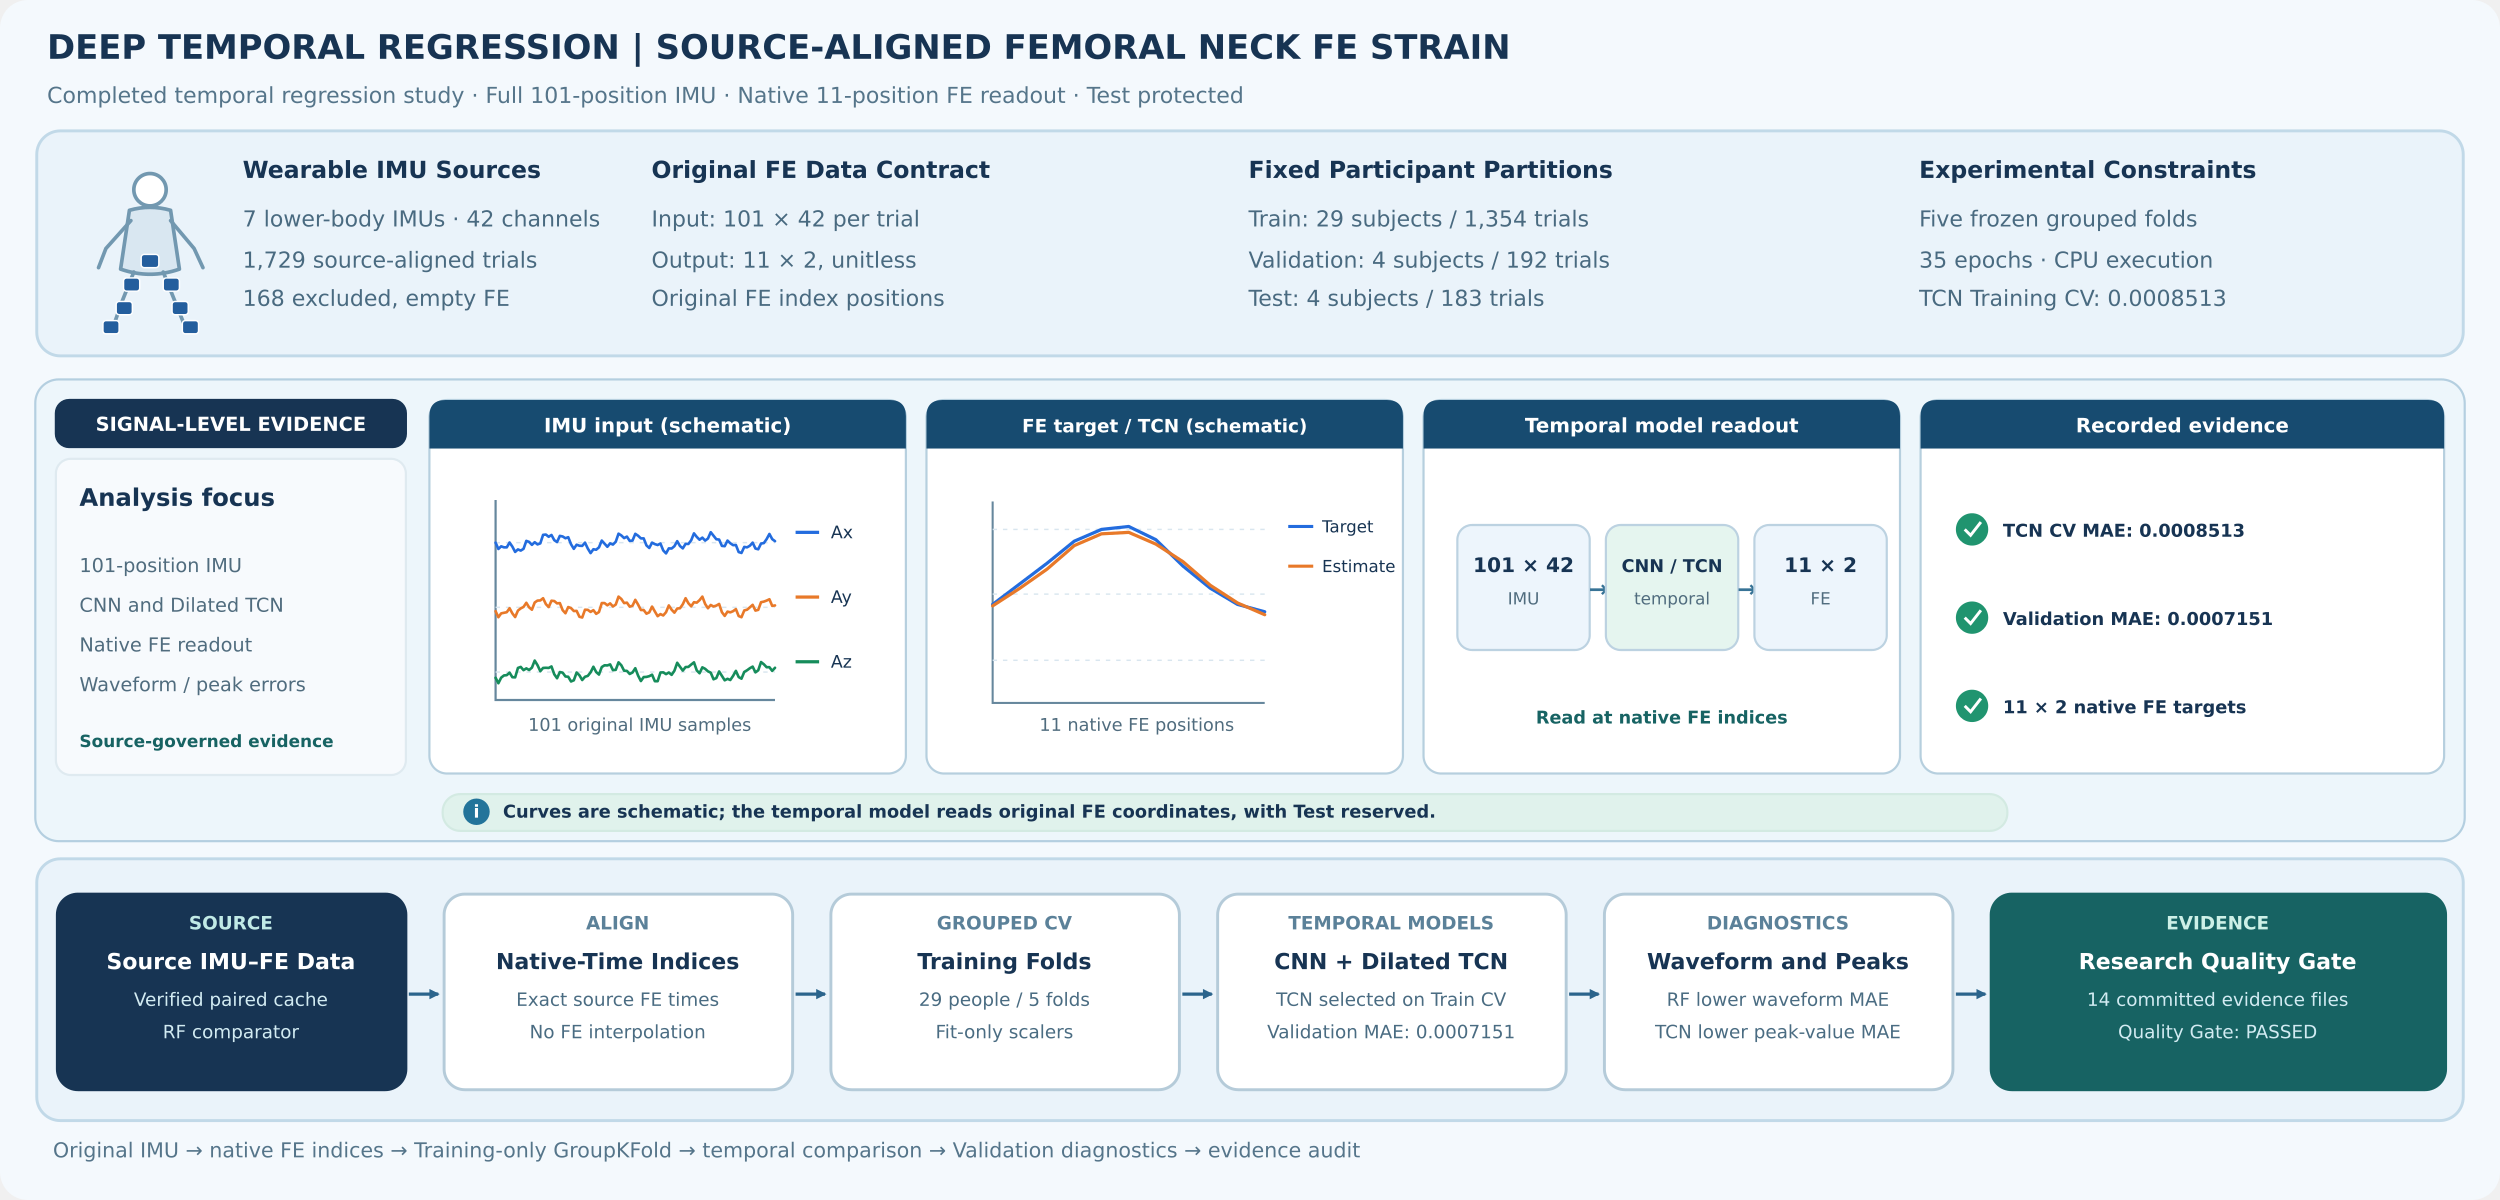
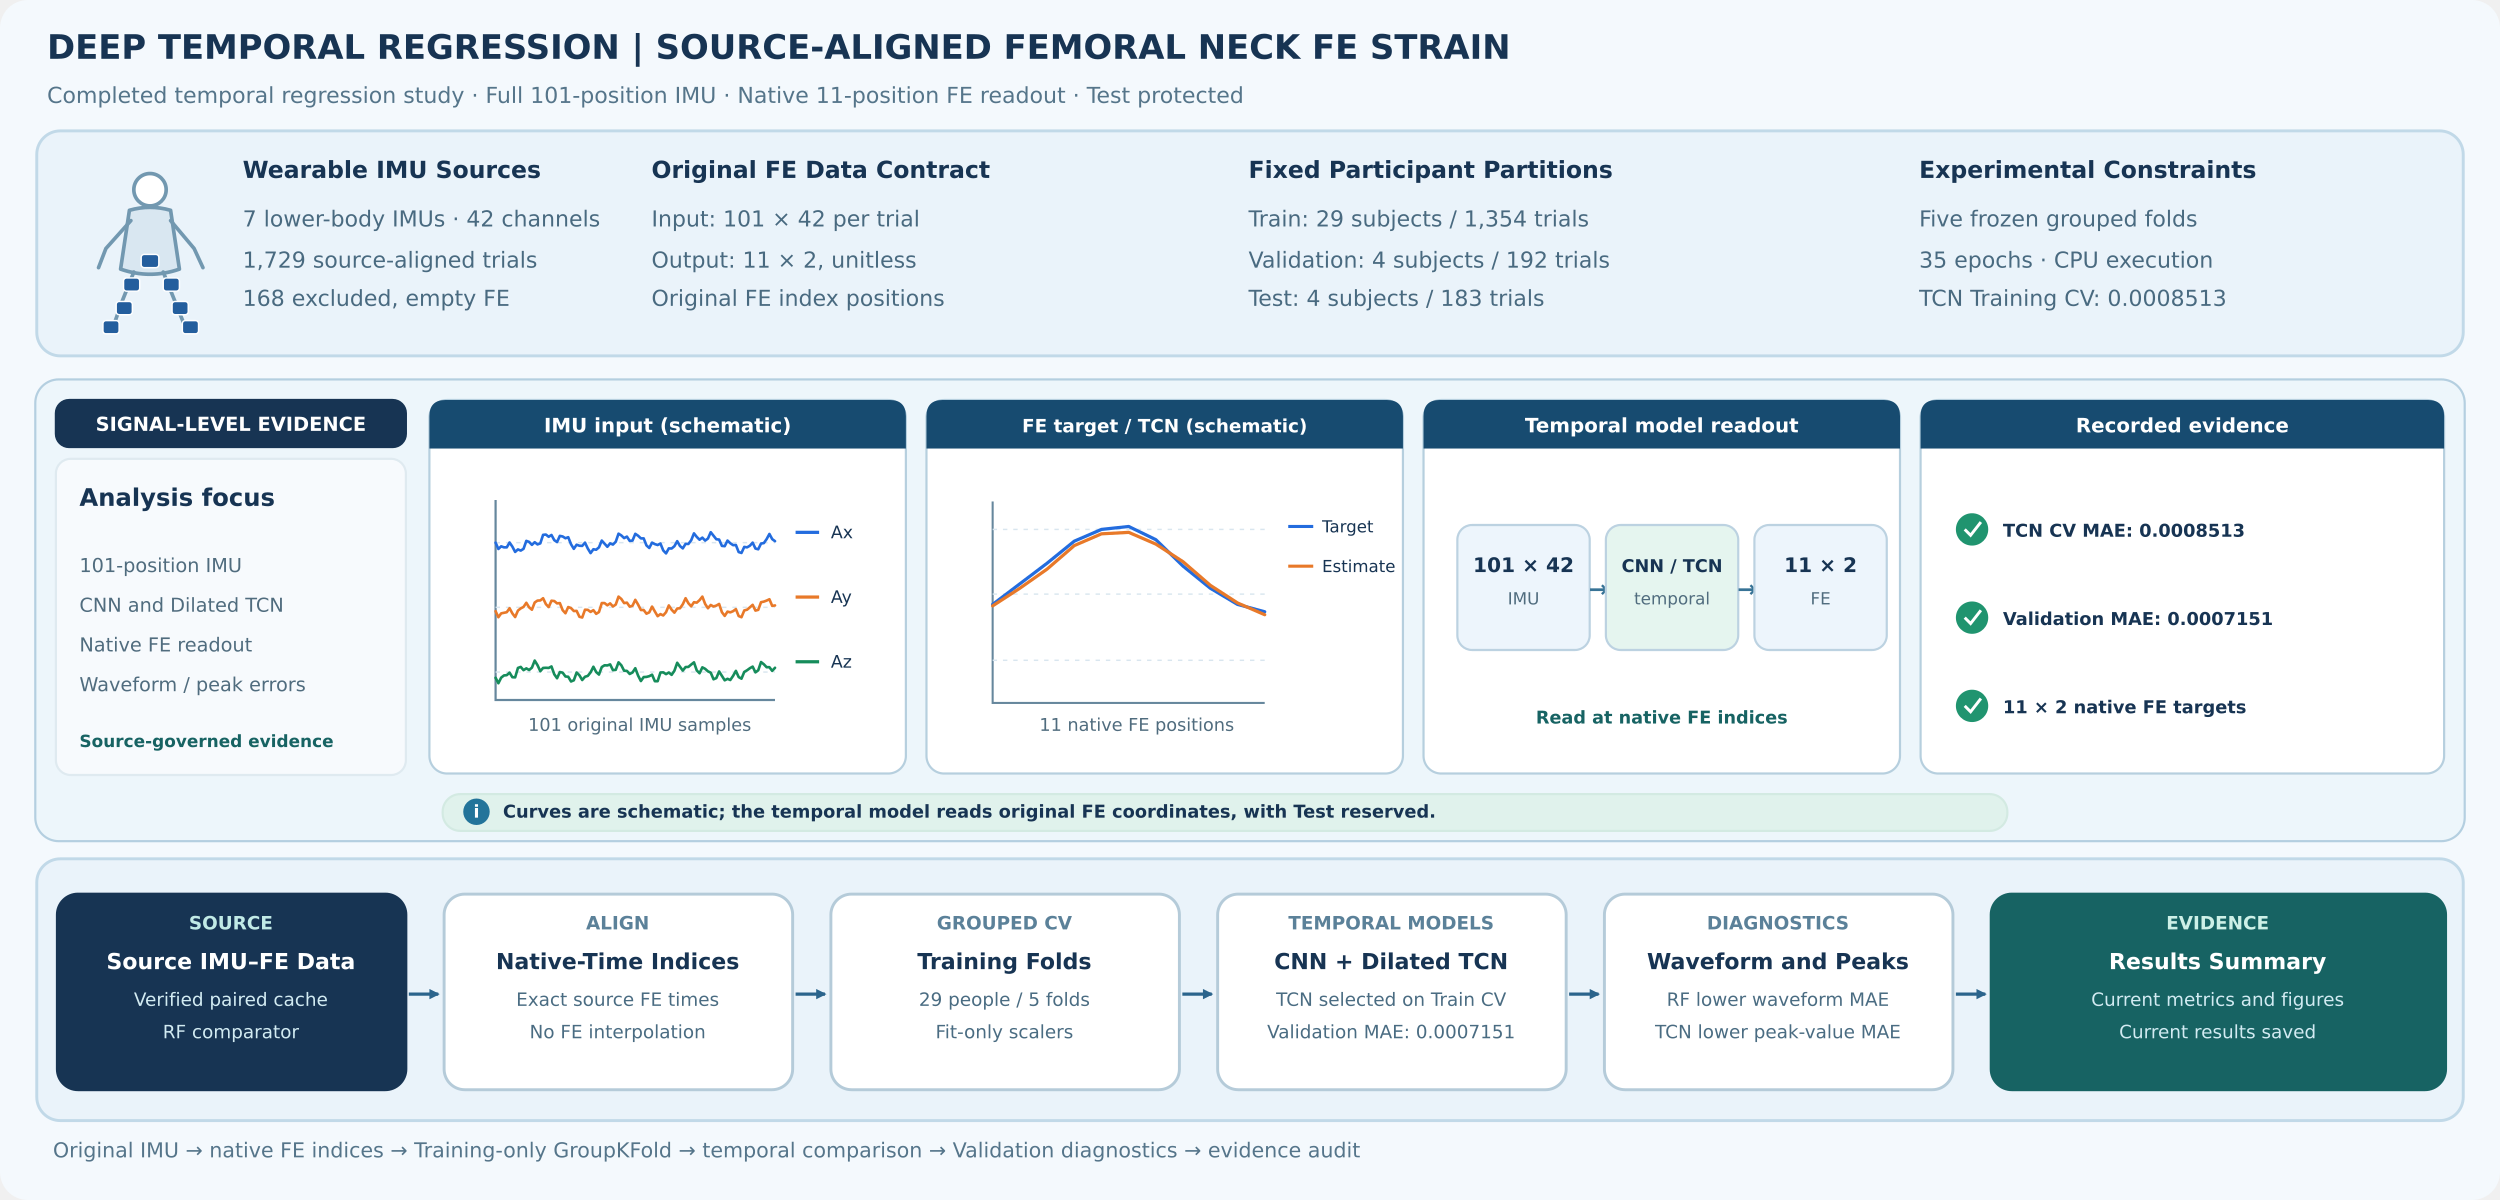
<svg xmlns="http://www.w3.org/2000/svg" width="1700" height="816" viewBox="0 0 1700 816" role="img" aria-labelledby="title desc">
  <defs>
    <marker id="arrow" markerUnits="userSpaceOnUse" markerWidth="7" markerHeight="7" refX="6" refY="3.5" orient="auto">
      <path d="M0 0 L7 3.5 L0 7 Z" fill="#2B648C" />
    </marker>
  </defs>
  <rect x="0" y="0" width="1700" height="816" rx="19" fill="#F4F9FD" />
  <g font-family="DejaVu Sans, Arial, sans-serif">
    <text x="32" y="40" font-size="23" font-weight="700" fill="#173453">DEEP TEMPORAL REGRESSION | SOURCE-ALIGNED FEMORAL NECK FE STRAIN</text>
    <text x="32" y="70" font-size="15" fill="#55758A">Completed temporal regression study · Full 101-position IMU · Native 11-position FE readout · Test protected</text>
    <rect x="25" y="89" width="1650" height="153" rx="16" fill="#EAF3FA" stroke="#C1D9E8" stroke-width="2" />
    <g stroke="#7298B0" stroke-width="2.5" stroke-linecap="round" stroke-linejoin="round">
      <circle cx="102" cy="129" r="11" fill="#FFFFFF" />
      <path d="M88 143 Q102 139 116 143 L122 183 Q102 190 82 183 Z" fill="#D9E7F1" />
      <path d="M89 150 L72 169 L67 182 M116 150 L132 169 L138 182 M91 185 L83 205 L76 225 M111 185 L119 205 L127 225" fill="none" />
    </g>
    <g fill="#245E9D" stroke="#FFFFFF" stroke-width="1">
      <rect x="96" y="173" width="12" height="9" rx="2" />
      <rect x="84" y="189" width="11" height="9" rx="2" />
      <rect x="111" y="189" width="11" height="9" rx="2" />
      <rect x="79" y="205" width="11" height="9" rx="2" />
      <rect x="117" y="205" width="11" height="9" rx="2" />
      <rect x="70" y="218" width="11" height="9" rx="2" />
      <rect x="124" y="218" width="11" height="9" rx="2" />
    </g>
    <g fill="#173453" font-size="16" font-weight="700">
      <text x="165" y="121">Wearable IMU Sources</text>
      <text x="443" y="121">Original FE Data Contract</text>
      <text x="849" y="121">Fixed Participant Partitions</text>
      <text x="1305" y="121">Experimental Constraints</text>
    </g>
    <g fill="#496A80" font-size="15">
      <text x="165" y="154">7 lower-body IMUs · 42 channels</text>
      <text x="165" y="182">1,729 source-aligned trials</text>
      <text x="165" y="208">168 excluded, empty FE</text>
      <text x="443" y="154">Input: 101 × 42 per trial</text>
      <text x="443" y="182">Output: 11 × 2, unitless</text>
      <text x="443" y="208">Original FE index positions</text>
      <text x="849" y="154">Train: 29 subjects / 1,354 trials</text>
      <text x="849" y="182">Validation: 4 subjects / 192 trials</text>
      <text x="849" y="208">Test: 4 subjects / 183 trials</text>
      <text x="1305" y="154">Five frozen grouped folds</text>
      <text x="1305" y="182">35 epochs · CPU execution</text>
      <text x="1305" y="208">TCN Training CV: 0.0008513</text>
    </g>
    <g aria-label="Signal-level evidence and transformations">
      <rect x="24" y="258" width="1652" height="314" rx="16" fill="#EDF6FB" stroke="#B4CFE0" stroke-width="1.5" />
      <rect x="38" y="272" width="238" height="32" rx="9" fill="#173453" stroke="#173453" stroke-width="1.5" />
      <text x="157" y="293" font-size="13.2" fill="#FFFFFF" font-weight="700" text-anchor="middle">SIGNAL-LEVEL EVIDENCE</text>
      <rect x="38" y="312" width="238" height="215" rx="10" fill="#F7FAFD" stroke="#DFEAF0" stroke-width="1.5" />
      <text x="54" y="344" font-size="16.5" fill="#173453" font-weight="700">Analysis focus</text>
      <text x="54" y="389" font-size="13.1" fill="#506C7E">101-position IMU</text>
      <text x="54" y="416" font-size="13.1" fill="#506C7E">CNN and Dilated TCN</text>
      <text x="54" y="443" font-size="13.1" fill="#506C7E">Native FE readout</text>
      <text x="54" y="470" font-size="13.1" fill="#506C7E">Waveform / peak errors</text>
      <text x="54" y="508" font-size="11.5" fill="#176363" font-weight="700">Source-governed evidence</text>
      <rect x="292" y="272" width="324" height="254" rx="12" fill="#FFFFFF" stroke="#B6CFDE" stroke-width="1.5" />
      <path d="M303 272 H605 Q616 272 616 283 V305 H292 V283 Q292 272 303 272 Z" fill="#174B70" />
      <text x="454" y="294" font-size="13.5" fill="#FFFFFF" font-weight="700" text-anchor="middle">IMU input (schematic)</text>
      <rect x="630" y="272" width="324" height="254" rx="12" fill="#FFFFFF" stroke="#B6CFDE" stroke-width="1.5" />
      <path d="M641 272 H943 Q954 272 954 283 V305 H630 V283 Q630 272 641 272 Z" fill="#174B70" />
      <text x="792" y="294" font-size="12.5" fill="#FFFFFF" font-weight="700" text-anchor="middle">FE target / TCN (schematic)</text>
      <rect x="968" y="272" width="324" height="254" rx="12" fill="#FFFFFF" stroke="#B6CFDE" stroke-width="1.5" />
      <path d="M979 272 H1281 Q1292 272 1292 283 V305 H968 V283 Q968 272 979 272 Z" fill="#174B70" />
      <text x="1130" y="294" font-size="13.5" fill="#FFFFFF" font-weight="700" text-anchor="middle">Temporal model readout</text>
      <rect x="1306" y="272" width="356" height="254" rx="12" fill="#FFFFFF" stroke="#B6CFDE" stroke-width="1.5" />
      <path d="M1317 272 H1651 Q1662 272 1662 283 V305 H1306 V283 Q1306 272 1317 272 Z" fill="#174B70" />
      <text x="1484" y="294" font-size="13.5" fill="#FFFFFF" font-weight="700" text-anchor="middle">Recorded evidence</text>
      <g aria-label="Illustrative 101-sample IMU acceleration traces">
        <path d="M337 340 V476 H527" stroke="#66879D" stroke-width="1.5" fill="none" />
        <path d="M337 369 H527" stroke="#D9E6EF" stroke-dasharray="3 4" />
        <polyline points="337.0,369.0 338.9,373.3 340.8,371.5 342.7,372.2 344.6,372.2 346.5,368.9 348.4,371.7 350.3,375.3 352.2,373.6 354.1,374.4 356.0,373.2 357.9,367.8 359.8,368.5 361.7,370.5 363.6,368.7 365.5,370.2 367.4,369.5 369.3,363.7 371.2,363.5 373.1,365.0 375.0,363.8 376.9,367.3 378.8,368.6 380.7,364.4 382.6,364.8 384.5,366.0 386.4,365.3 388.3,370.1 390.2,373.2 392.1,370.4 394.0,371.1 395.9,371.2 397.8,369.0 399.7,373.0 401.6,376.1 403.5,373.5 405.4,373.8 407.3,372.2 409.2,367.6 411.1,369.7 413.0,371.8 414.9,369.5 416.8,370.3 418.7,368.4 420.6,362.9 422.5,364.1 424.4,365.9 426.3,364.9 428.2,367.8 430.1,367.6 432.0,363.0 433.9,364.3 435.8,366.1 437.7,366.1 439.6,370.9 441.5,372.6 443.4,369.0 445.3,370.0 447.2,370.6 449.1,369.6 451.0,374.3 452.9,376.3 454.8,372.9 456.7,373.0 458.6,371.4 460.5,368.0 462.4,371.3 464.3,372.9 466.2,369.8 468.1,369.9 470.0,367.4 471.9,362.7 473.8,365.1 475.7,367.0 477.6,365.6 479.5,367.6 481.4,366.2 483.3,361.9 485.2,364.3 487.1,366.7 489.0,366.9 490.9,371.2 492.8,371.4 494.7,367.6 496.6,369.4 498.5,370.7 500.4,370.6 502.3,375.4 504.2,376.0 506.1,371.9 508.0,372.2 509.9,371.1 511.8,369.0 513.7,373.0 515.6,373.5 517.5,369.6 519.4,369.3 521.3,366.6 523.2,363.1 525.1,366.6 527.0,368.0" fill="none" stroke="#236CDE" stroke-width="1.8" stroke-linejoin="round" stroke-linecap="round" />
        <path d="M541 362 H557" stroke="#236CDE" stroke-width="2.2" />
        <text x="565" y="366" font-size="11.8" fill="#173453">Ax</text>
        <path d="M337 413 H527" stroke="#D9E6EF" stroke-dasharray="3 4" />
        <polyline points="337.0,415.6 338.9,419.7 340.8,417.1 342.7,416.7 344.6,416.3 346.5,413.6 348.4,417.1 350.3,419.6 352.2,415.2 354.1,413.7 356.0,412.7 357.9,409.9 359.8,413.0 361.7,414.6 363.6,409.7 365.5,408.4 367.4,408.3 369.3,406.8 371.2,410.8 373.1,412.8 375.0,408.5 376.9,408.7 378.8,410.3 380.7,410.1 382.6,414.9 384.5,417.0 386.4,412.8 388.3,413.5 390.2,415.5 392.1,415.4 394.0,419.4 395.9,419.9 397.8,414.6 399.7,414.7 401.6,416.1 403.5,414.9 405.4,417.4 407.3,416.2 409.2,410.1 411.1,410.1 413.0,411.6 414.9,410.3 416.8,412.4 418.7,411.1 420.6,405.7 422.5,407.3 424.4,410.1 426.3,409.8 428.2,412.5 430.1,411.9 432.0,407.9 433.9,411.1 435.8,414.8 437.7,414.8 439.6,417.3 441.5,416.4 443.4,412.5 445.3,415.8 447.2,419.0 449.1,417.6 451.0,418.5 452.9,416.3 454.8,411.7 456.7,414.6 458.6,416.6 460.5,413.8 462.4,413.6 464.3,410.9 466.2,406.8 468.1,410.2 470.0,412.3 471.9,409.5 473.8,409.8 475.7,408.1 477.6,405.7 479.5,410.7 481.4,413.6 483.3,411.4 485.2,412.4 487.1,411.8 489.0,410.7 490.9,416.3 492.8,418.8 494.7,415.9 496.6,416.4 498.5,415.6 500.4,414.2 502.3,418.9 504.2,419.7 506.1,415.1 508.0,414.6 509.9,413.0 511.8,411.3 513.7,415.2 515.6,414.7 517.5,409.5 519.4,409.1 521.3,408.4 523.2,407.5 525.1,412.0 527.0,411.7" fill="none" stroke="#E87929" stroke-width="1.8" stroke-linejoin="round" stroke-linecap="round" />
        <path d="M541 406 H557" stroke="#E87929" stroke-width="2.2" />
        <text x="565" y="410" font-size="11.8" fill="#173453">Ay</text>
        <path d="M337 457 H527" stroke="#D9E6EF" stroke-dasharray="3 4" />
        <polyline points="337.0,460.9 338.9,464.6 340.8,460.8 342.7,459.3 344.6,459.1 346.5,457.4 348.4,460.5 350.3,460.6 352.2,454.2 354.1,453.5 356.0,455.7 357.9,454.5 359.8,455.6 361.7,454.0 363.6,449.2 365.5,452.3 367.4,456.4 369.3,454.2 371.2,454.1 373.1,454.2 375.0,453.2 376.9,458.5 378.8,461.2 380.7,457.0 382.6,457.4 384.5,460.0 386.4,460.2 388.3,463.4 390.2,462.6 392.1,457.3 394.0,459.2 395.9,462.4 397.8,460.2 399.7,459.6 401.6,457.2 403.5,453.4 405.4,457.0 407.3,458.7 409.2,453.6 411.1,452.4 413.0,452.5 414.9,451.8 416.8,455.7 418.7,455.5 420.6,450.4 422.5,452.4 424.4,456.1 426.3,456.2 428.2,458.3 430.1,457.3 432.0,454.4 433.9,459.4 435.8,463.1 437.7,460.4 439.6,460.3 441.5,459.8 443.4,458.8 445.3,463.2 447.2,463.2 449.1,457.3 451.0,457.2 452.9,458.4 454.8,457.3 456.7,458.9 458.6,456.1 460.5,450.7 462.4,453.4 464.3,456.0 466.2,453.6 468.1,453.5 470.0,451.9 471.9,450.4 473.8,455.9 475.7,457.8 477.6,453.8 479.5,454.8 481.4,456.5 483.3,457.4 485.2,461.9 487.1,461.1 489.0,456.6 490.9,459.6 492.8,462.6 494.7,461.6 496.6,462.4 498.5,459.6 500.4,456.2 502.3,460.4 504.2,461.5 506.1,456.9 508.0,455.8 509.9,454.4 511.8,453.3 513.7,457.2 515.6,455.8 517.5,450.2 519.4,451.7 521.3,453.7 523.2,453.7 525.1,456.2 527.0,454.1" fill="none" stroke="#168C5B" stroke-width="1.8" stroke-linejoin="round" stroke-linecap="round" />
        <path d="M541 450 H557" stroke="#168C5B" stroke-width="2.2" />
        <text x="565" y="454" font-size="11.8" fill="#173453">Az</text>
        <text x="435" y="497" font-size="12" fill="#506C7E" text-anchor="middle">101 original IMU samples</text>
      </g>
      <g aria-label="Schematic native-position FE curves">
        <path d="M675 341 V478 H860" stroke="#66879D" fill="none" stroke-width="1.4" />
        <path d="M675 360 H860" stroke="#D9E6EF" stroke-dasharray="3 4" />
        <path d="M675 404 H860" stroke="#D9E6EF" stroke-dasharray="3 4" />
        <path d="M675 449 H860" stroke="#D9E6EF" stroke-dasharray="3 4" />
        <polyline points="675,411 693.5,397 712,383 730.5,368 749,360 767.5,358 786,367 804.5,385 823,400 841.5,411 860,416" fill="none" stroke="#236CDE" stroke-width="2.2" stroke-linejoin="round" stroke-linecap="round" />
        <polyline points="675,412 693.5,400 712,387 730.5,371 749,363 767.5,362 786,370 804.5,382 823,398 841.5,410 860,418" fill="none" stroke="#E87929" stroke-width="2.2" stroke-linejoin="round" stroke-linecap="round" />
        <path d="M876 358 H893" stroke="#236CDE" stroke-width="2.1" />
        <text x="899" y="362" font-size="11.3" fill="#173453">Target</text>
        <path d="M876 385 H893" stroke="#E87929" stroke-width="2.1" />
        <text x="899" y="389" font-size="11.3" fill="#173453">Estimate</text>
        <text x="773" y="497" font-size="12" fill="#506C7E" text-anchor="middle">11 native FE positions</text>
      </g>
      <g aria-label="temporal">
        <rect x="991" y="357" width="90" height="85" rx="10" fill="#EDF5FC" stroke="#BCD2E1" stroke-width="1.5" />
        <text x="1036" y="389" font-size="13.7" fill="#173453" font-weight="700" text-anchor="middle">101 × 42</text>
        <text x="1036" y="411" font-size="11.4" fill="#506C7E" text-anchor="middle">IMU</text>
        <text x="1087" y="406" font-size="16" fill="#377396" font-weight="700" text-anchor="middle">→</text>
        <rect x="1092" y="357" width="90" height="85" rx="10" fill="#E5F5EF" stroke="#BCD2E1" stroke-width="1.5" />
        <text x="1137" y="389" font-size="12" fill="#173453" font-weight="700" text-anchor="middle">CNN / TCN</text>
        <text x="1137" y="411" font-size="11.4" fill="#506C7E" text-anchor="middle">temporal</text>
        <text x="1188" y="406" font-size="16" fill="#377396" font-weight="700" text-anchor="middle">→</text>
        <rect x="1193" y="357" width="90" height="85" rx="10" fill="#EDF5FC" stroke="#BCD2E1" stroke-width="1.5" />
        <text x="1238" y="389" font-size="13.7" fill="#173453" font-weight="700" text-anchor="middle">11 × 2</text>
        <text x="1238" y="411" font-size="11.4" fill="#506C7E" text-anchor="middle">FE</text>
        <text x="1130" y="492" font-size="12" fill="#176363" font-weight="700" text-anchor="middle">Read at native FE indices</text>
      </g>
      <circle cx="1341" cy="360" r="11" fill="#20946F" />
      <path d="M1336 360 L1340 364 L1347 355" stroke="#FFFFFF" stroke-width="2" fill="none" />
      <text x="1362" y="365" font-size="12.1" fill="#173453" font-weight="700">TCN CV MAE: 0.0008513</text>
      <circle cx="1341" cy="420" r="11" fill="#20946F" />
      <path d="M1336 420 L1340 424 L1347 415" stroke="#FFFFFF" stroke-width="2" fill="none" />
      <text x="1362" y="425" font-size="12.1" fill="#173453" font-weight="700">Validation MAE: 0.0007151</text>
      <circle cx="1341" cy="480" r="11" fill="#20946F" />
      <path d="M1336 480 L1340 484 L1347 475" stroke="#FFFFFF" stroke-width="2" fill="none" />
      <text x="1362" y="485" font-size="12.1" fill="#173453" font-weight="700">11 × 2 native FE targets</text>
      <rect x="301" y="540" width="1064" height="25" rx="12" fill="#E0F2EC" stroke="#D3EAE2" stroke-width="1.5" />
      <circle cx="324" cy="552" r="9" fill="#23749A" />
      <text x="324" y="556" font-size="12" fill="#FFFFFF" font-weight="700" text-anchor="middle">i</text>
      <text x="342" y="556" font-size="12.1" fill="#173453" font-weight="700">Curves are schematic; the temporal model reads original FE coordinates, with Test reserved.</text>
    </g>
    <g transform="translate(0 326)" aria-label="Preserved research workflow">
      <rect x="25" y="258" width="1650" height="178" rx="16" fill="#EAF3FA" stroke="#C1D9E8" stroke-width="2" />
      <g stroke-width="2">
        <rect x="39" y="282" width="237" height="133" rx="14" fill="#173453" stroke="#173453" />
        <rect x="302" y="282" width="237" height="133" rx="14" fill="white" stroke="#B5CBD9" />
        <rect x="565" y="282" width="237" height="133" rx="14" fill="white" stroke="#B5CBD9" />
        <rect x="828" y="282" width="237" height="133" rx="14" fill="white" stroke="#B5CBD9" />
        <rect x="1091" y="282" width="237" height="133" rx="14" fill="white" stroke="#B5CBD9" />
        <rect x="1354" y="282" width="309" height="133" rx="14" fill="#176363" stroke="#176363" />
      </g>
      <g fill="none" stroke="#2B648C" stroke-width="2.2" marker-end="url(#arrow)">
        <path d="M278 350 H298" />
        <path d="M541 350 H561" />
        <path d="M804 350 H824" />
        <path d="M1067 350 H1087" />
        <path d="M1330 350 H1350" />
      </g>
      <g font-size="12.5" font-weight="700" text-anchor="middle">
        <text x="157" y="306" fill="#C1EAE6">SOURCE</text>
        <text x="420" y="306" fill="#5B8199">ALIGN</text>
        <text x="683" y="306" fill="#5B8199">GROUPED CV</text>
        <text x="946" y="306" fill="#5B8199">TEMPORAL MODELS</text>
        <text x="1209" y="306" fill="#5B8199">DIAGNOSTICS</text>
        <text x="1508" y="306" fill="#CDF0E7">EVIDENCE</text>
      </g>
      <g font-size="15" font-weight="700" text-anchor="middle">
        <text x="157" y="333" fill="white">Source IMU–FE Data</text>
        <text x="420" y="333" fill="#173453">Native-Time Indices</text>
        <text x="683" y="333" fill="#173453">Training Folds</text>
        <text x="946" y="333" fill="#173453">CNN + Dilated TCN</text>
        <text x="1209" y="333" fill="#173453">Waveform and Peaks</text>
-         <text x="1508" y="333" fill="white">Research Quality Gate</text>
+         <text x="1508" y="333" fill="white">Results Summary</text>
      </g>
      <g font-size="12.5" text-anchor="middle">
        <text x="157" y="358" fill="#D2EBF2">Verified paired cache</text>
        <text x="157" y="380" fill="#D2EBF2">RF comparator</text>
        <text x="420" y="358" fill="#4A6C82">Exact source FE times</text>
        <text x="420" y="380" fill="#4A6C82">No FE interpolation</text>
        <text x="683" y="358" fill="#4A6C82">29 people / 5 folds</text>
        <text x="683" y="380" fill="#4A6C82">Fit-only scalers</text>
        <text x="946" y="358" fill="#4A6C82">TCN selected on Train CV</text>
        <text x="946" y="380" fill="#4A6C82">Validation MAE: 0.0007151</text>
        <text x="1209" y="358" fill="#4A6C82">RF lower waveform MAE</text>
        <text x="1209" y="380" fill="#4A6C82">TCN lower peak-value MAE</text>
-         <text x="1508" y="358" fill="#D2EBF2">14 committed evidence files</text>
-         <text x="1508" y="380" fill="#D2EBF2">Quality Gate: PASSED</text>
+         <text x="1508" y="358" fill="#D2EBF2">Current metrics and figures</text>
+         <text x="1508" y="380" fill="#D2EBF2">Current results saved</text>
      </g>
      <text x="36" y="461" font-size="14" fill="#55758A">Original IMU → native FE indices → Training-only GroupKFold → temporal comparison → Validation diagnostics → evidence audit</text>
    </g>
  </g>
</svg>
